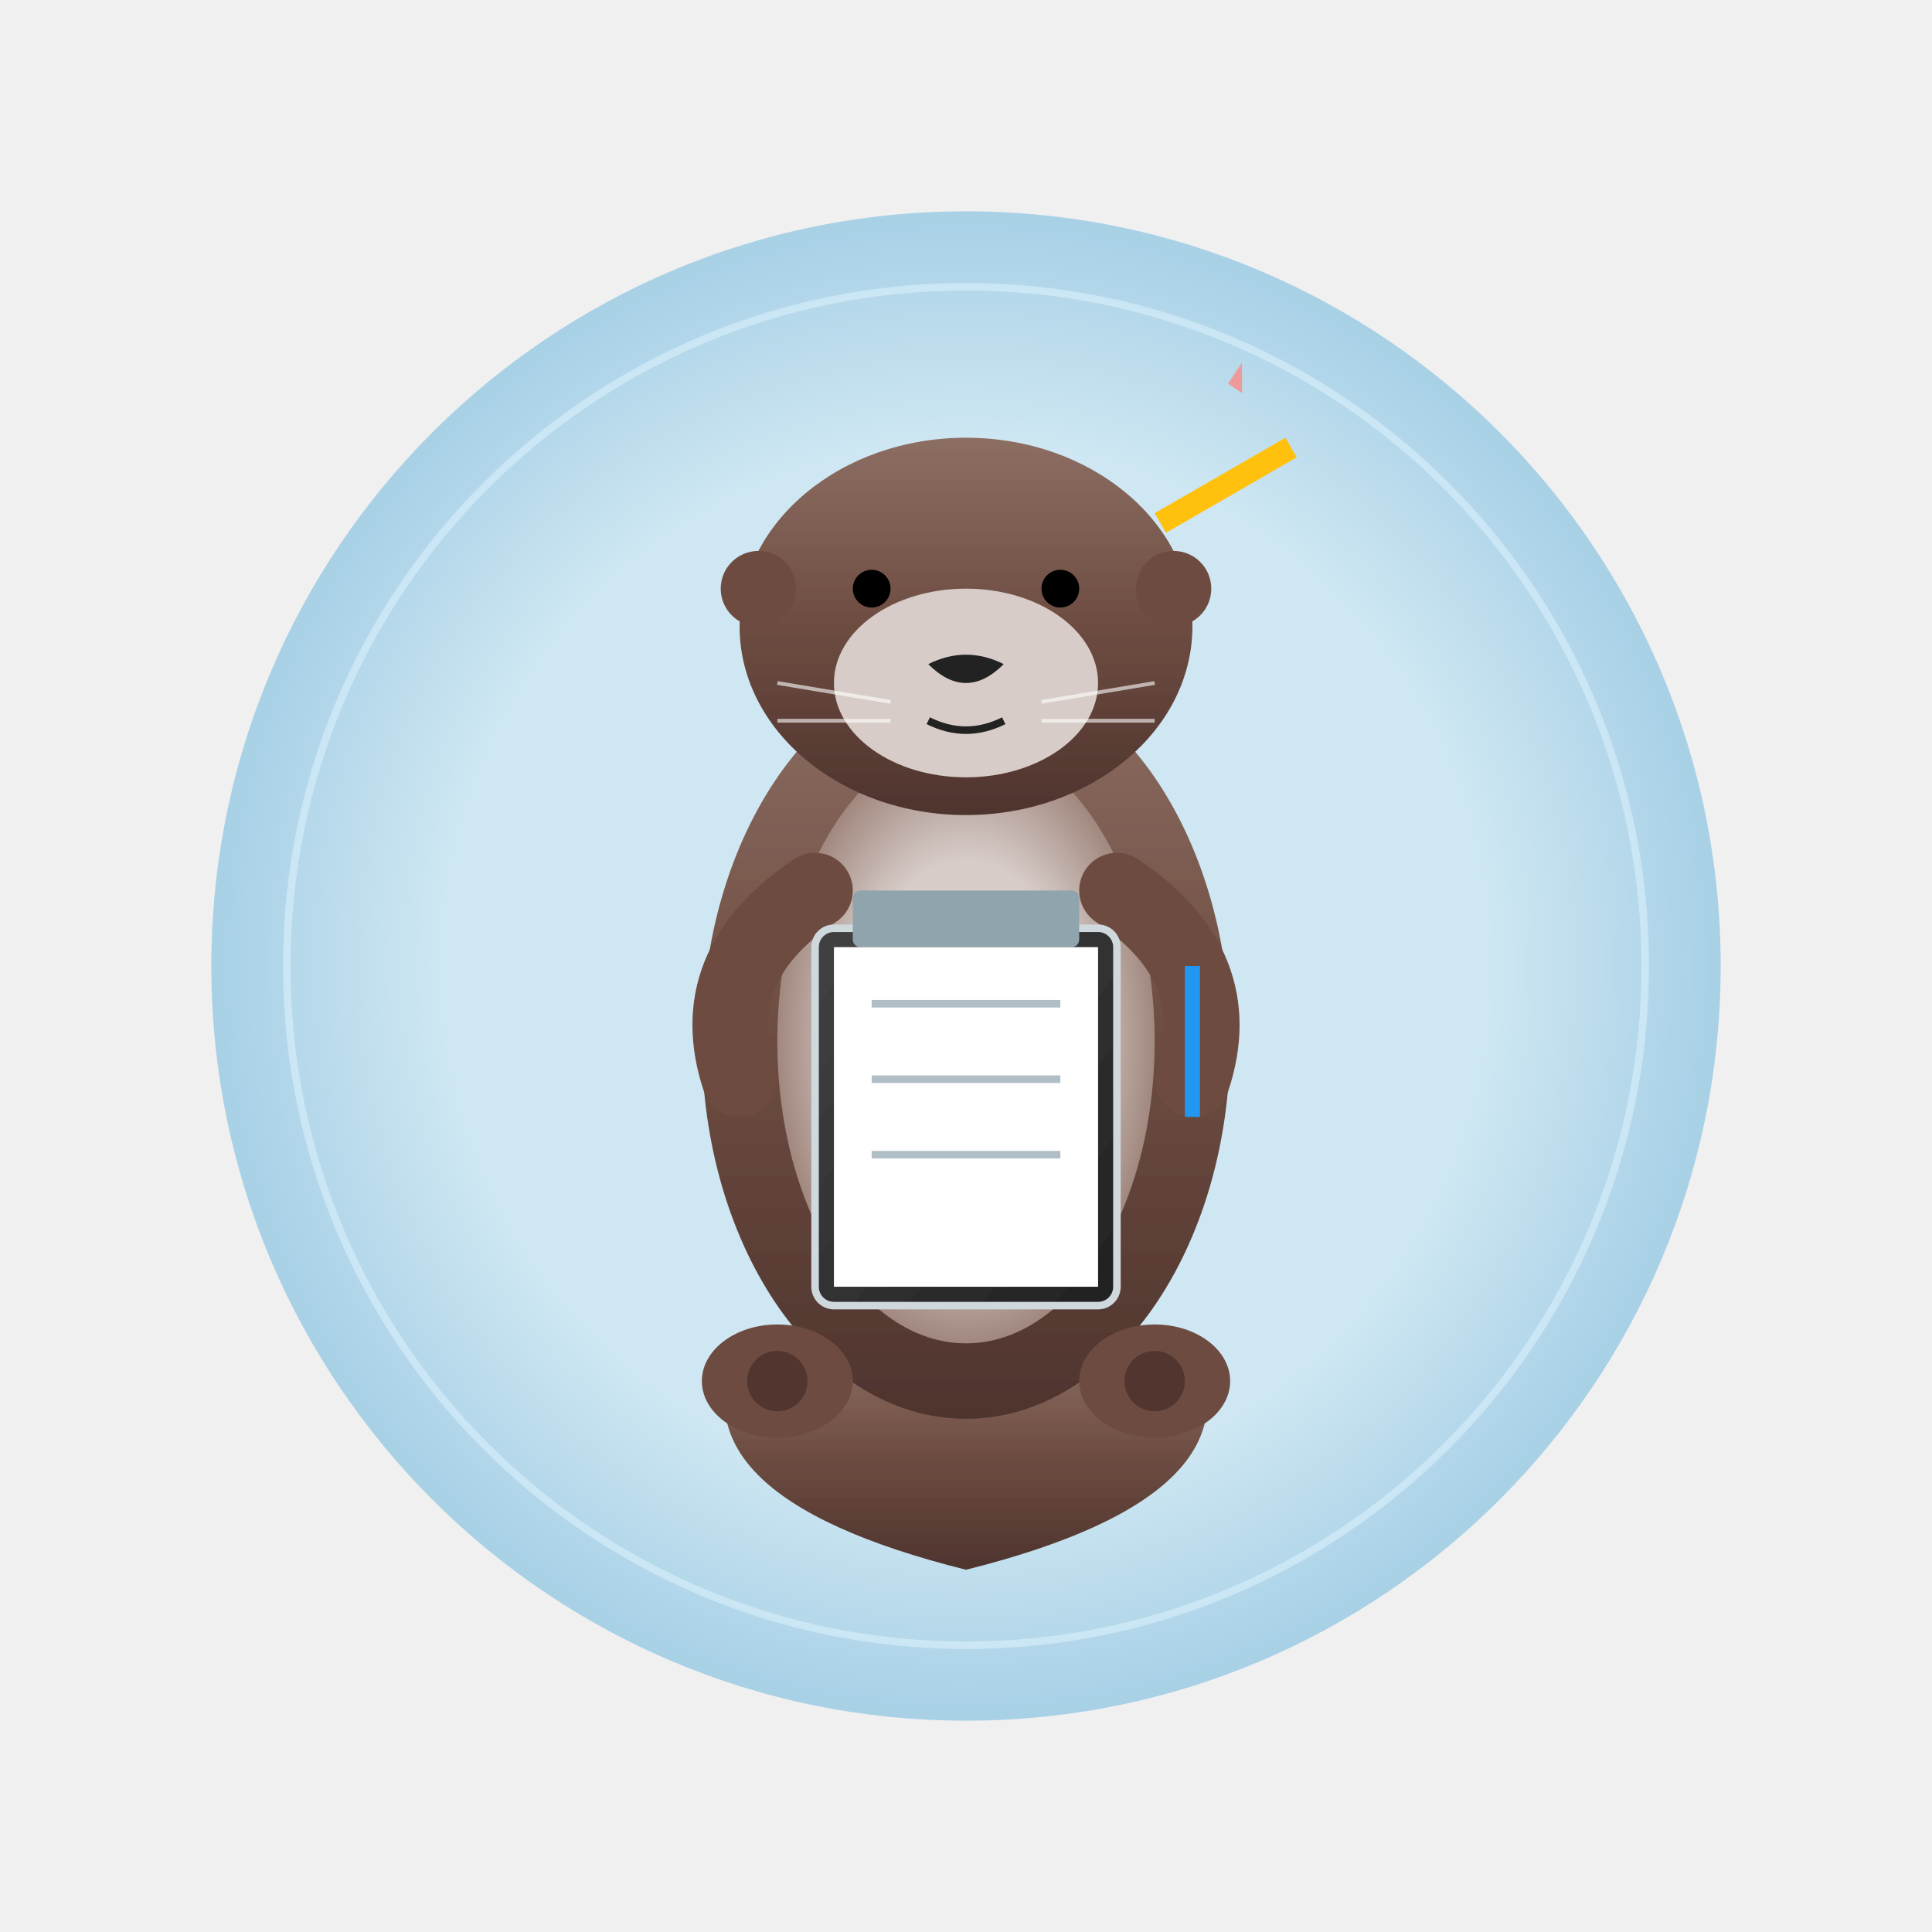
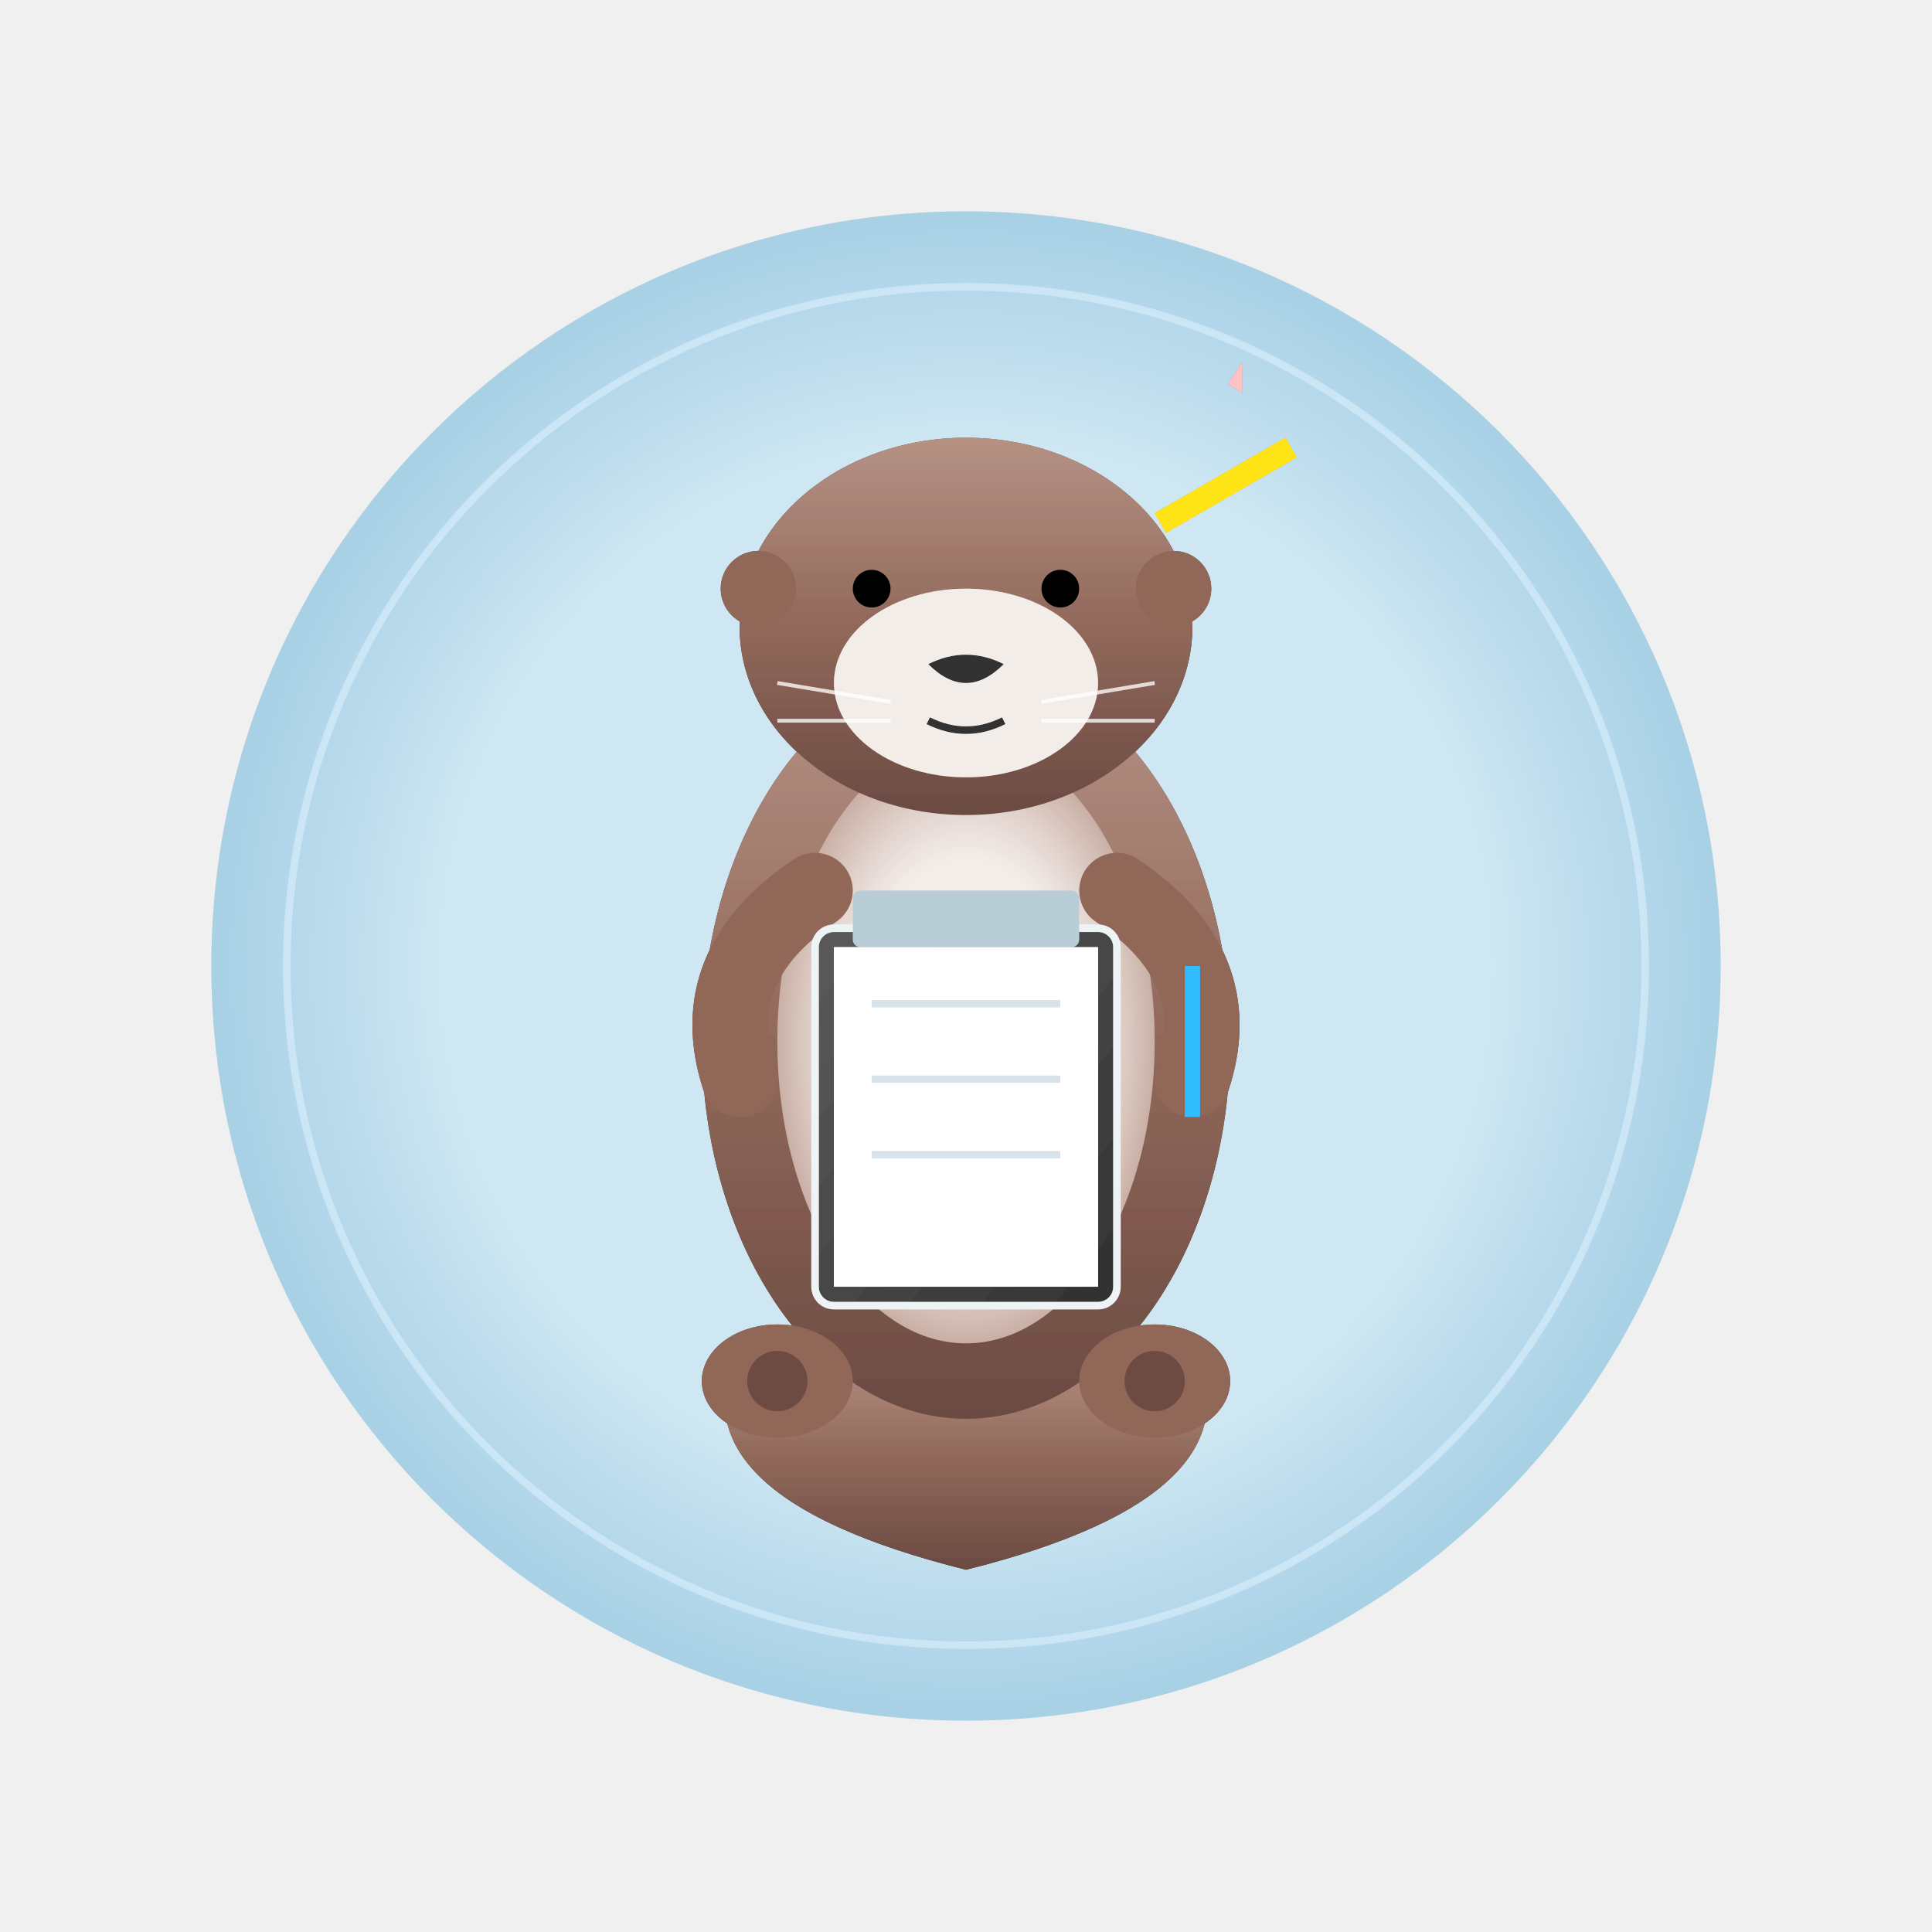
<svg xmlns="http://www.w3.org/2000/svg" viewBox="0 0 512 512">
  <defs>
    <linearGradient id="otterWet" x1="0%" y1="0%" x2="0%" y2="100%">
      <stop offset="0%" stop-color="#8D6E63" />
      <stop offset="50%" stop-color="#6D4C41" />
      <stop offset="100%" stop-color="#4E342E" />
    </linearGradient>
    <radialGradient id="bellyFur" cx="50%" cy="50%" r="50%">
      <stop offset="60%" stop-color="#D7CCC8" />
      <stop offset="100%" stop-color="#A1887F" />
    </radialGradient>
    <radialGradient id="waterPool" cx="50%" cy="50%" r="50%">
      <stop offset="70%" stop-color="#81D4FA" />
      <stop offset="100%" stop-color="#0288D1" />
    </radialGradient>
    <linearGradient id="clipboard" x1="0%" y1="0%" x2="100%" y2="100%">
      <stop offset="0%" stop-color="#424242" />
      <stop offset="100%" stop-color="#212121" />
    </linearGradient>
    <filter id="wetShine">
      <feSpecularLighting surfaceScale="2" specularConstant="1" specularExponent="20" lighting-color="#FFF">
        <fePointLight x="100" y="-100" z="200" />
      </feSpecularLighting>
-       <feComposite in="SourceGraphic" operator="in" />
-       <feMerge>
-         <feMergeNode in="SourceGraphic" />
-         <feMergeNode />
-       </feMerge>
+       <feBlend in="SourceGraphic" in2="SourceGraphic" mode="screen" />
    </filter>
  </defs>
  <g transform="translate(256, 256)">
    <circle cx="0" cy="0" r="200" fill="url(#waterPool)" opacity="0.3" />
    <circle cx="0" cy="0" r="180" fill="none" stroke="#E1F5FE" stroke-width="2" opacity="0.5">
      <animate attributeName="r" values="180; 200; 180" dur="4s" repeatCount="indefinite" />
      <animate attributeName="opacity" values="0.5; 0; 0.5" dur="4s" repeatCount="indefinite" />
    </circle>
    <g filter="url(#wetShine)">
      <animateTransform attributeName="transform" type="translate" values="0,-5; 0,5; 0,-5" dur="3s" repeatCount="indefinite" calcMode="spline" keySplines="0.45 0.05 0.55 0.95; 0.45 0.05 0.55 0.95" />
      <path d="M-60,100 Q-80,140 0,160 Q80,140 60,100" fill="url(#otterWet)" />
      <ellipse cx="0" cy="20" rx="70" ry="100" fill="url(#otterWet)" />
      <ellipse cx="0" cy="20" rx="50" ry="80" fill="url(#bellyFur)" />
      <ellipse cx="-50" cy="110" rx="20" ry="15" fill="#6D4C41" />
      <ellipse cx="50" cy="110" rx="20" ry="15" fill="#6D4C41" />
      <circle cx="-50" cy="110" r="8" fill="#3E2723" opacity="0.6" />
      <circle cx="50" cy="110" r="8" fill="#3E2723" opacity="0.6" />
      <g transform="translate(0, -90)">
        <ellipse cx="0" cy="0" rx="60" ry="50" fill="url(#otterWet)" />
        <ellipse cx="0" cy="15" rx="35" ry="25" fill="#D7CCC8" />
        <path d="M-10,10 Q0,20 10,10 Q0,5 -10,10" fill="#212121" />
        <path d="M-10,25 Q0,30 10,25" stroke="#212121" stroke-width="2" fill="none" />
        <g stroke="#FFF" stroke-width="1" opacity="0.6">
          <line x1="-20" y1="20" x2="-50" y2="15" />
          <line x1="-20" y1="25" x2="-50" y2="25" />
          <line x1="20" y1="20" x2="50" y2="15" />
          <line x1="20" y1="25" x2="50" y2="25" />
        </g>
        <circle cx="-55" cy="-10" r="10" fill="#6D4C41" />
        <circle cx="55" cy="-10" r="10" fill="#6D4C41" />
        <g transform="translate(0, -10)">
          <g>
            <circle cx="-25" cy="0" r="5" fill="#000" />
            <circle cx="25" cy="0" r="5" fill="#000" />
            <animateTransform attributeName="transform" type="translate" values="0,0; 3,0; -3,0; 0,-2; 0,0; 2,2; -2,-1; 0,0" dur="4s" repeatCount="indefinite" calcMode="discrete" />
          </g>
          <animateTransform attributeName="transform" type="scale" values="1 1; 1 0.1; 1 1; 1 1; 1 0.1; 1 1; 1 0.1; 1 1" keyTimes="0; 0.03; 0.06; 0.5; 0.53; 0.56; 0.59; 1" dur="3s" repeatCount="indefinite" />
        </g>
        <rect x="50" y="-30" width="40" height="6" fill="#FFC107" transform="rotate(-30 50 -30)" />
        <path d="M84,-50 L90,-53 L86,-46 Z" fill="#EF9A9A" transform="rotate(-30 50 -30)" />
      </g>
      <path d="M40,-20 Q70,0 60,30" stroke="#6D4C41" stroke-width="20" stroke-linecap="round" fill="none" />
      <path d="M-40,-20 Q-70,0 -60,30" stroke="#6D4C41" stroke-width="20" stroke-linecap="round" fill="none" />
      <g transform="translate(0, 40)">
        <rect x="-40" y="-50" width="80" height="100" rx="5" fill="url(#clipboard)" stroke="#CFD8DC" stroke-width="2" />
        <rect x="-30" y="-60" width="60" height="15" rx="2" fill="#90A4AE" />
        <rect x="-35" y="-45" width="70" height="90" fill="#FFF" />
        <line x1="-25" y1="-30" x2="25" y2="-30" stroke="#B0BEC5" stroke-width="2" />
        <line x1="-25" y1="-10" x2="25" y2="-10" stroke="#B0BEC5" stroke-width="2" />
        <line x1="-25" y1="10" x2="25" y2="10" stroke="#B0BEC5" stroke-width="2" />
        <path d="M-30,-30 L-25,-25 L-20,-35" fill="none" stroke="#4CAF50" stroke-width="3" stroke-linecap="round" stroke-linejoin="round" opacity="0">
          <animate attributeName="opacity" values="0;1;1;0" dur="3s" begin="0.5s" repeatCount="indefinite" />
        </path>
        <path d="M-30,-10 L-25,-5 L-20,-15" fill="none" stroke="#4CAF50" stroke-width="3" stroke-linecap="round" stroke-linejoin="round" opacity="0">
          <animate attributeName="opacity" values="0;1;1;0" dur="3s" begin="1.5s" repeatCount="indefinite" />
        </path>
      </g>
      <g transform="translate(60, 30)">
        <animateTransform attributeName="transform" type="rotate" values="0 0 0; -10 0 0; 0 0 0" dur="0.5s" repeatCount="indefinite" />
        <rect x="-2" y="-30" width="4" height="40" fill="#2196F3" />
      </g>
    </g>
  </g>
</svg>
